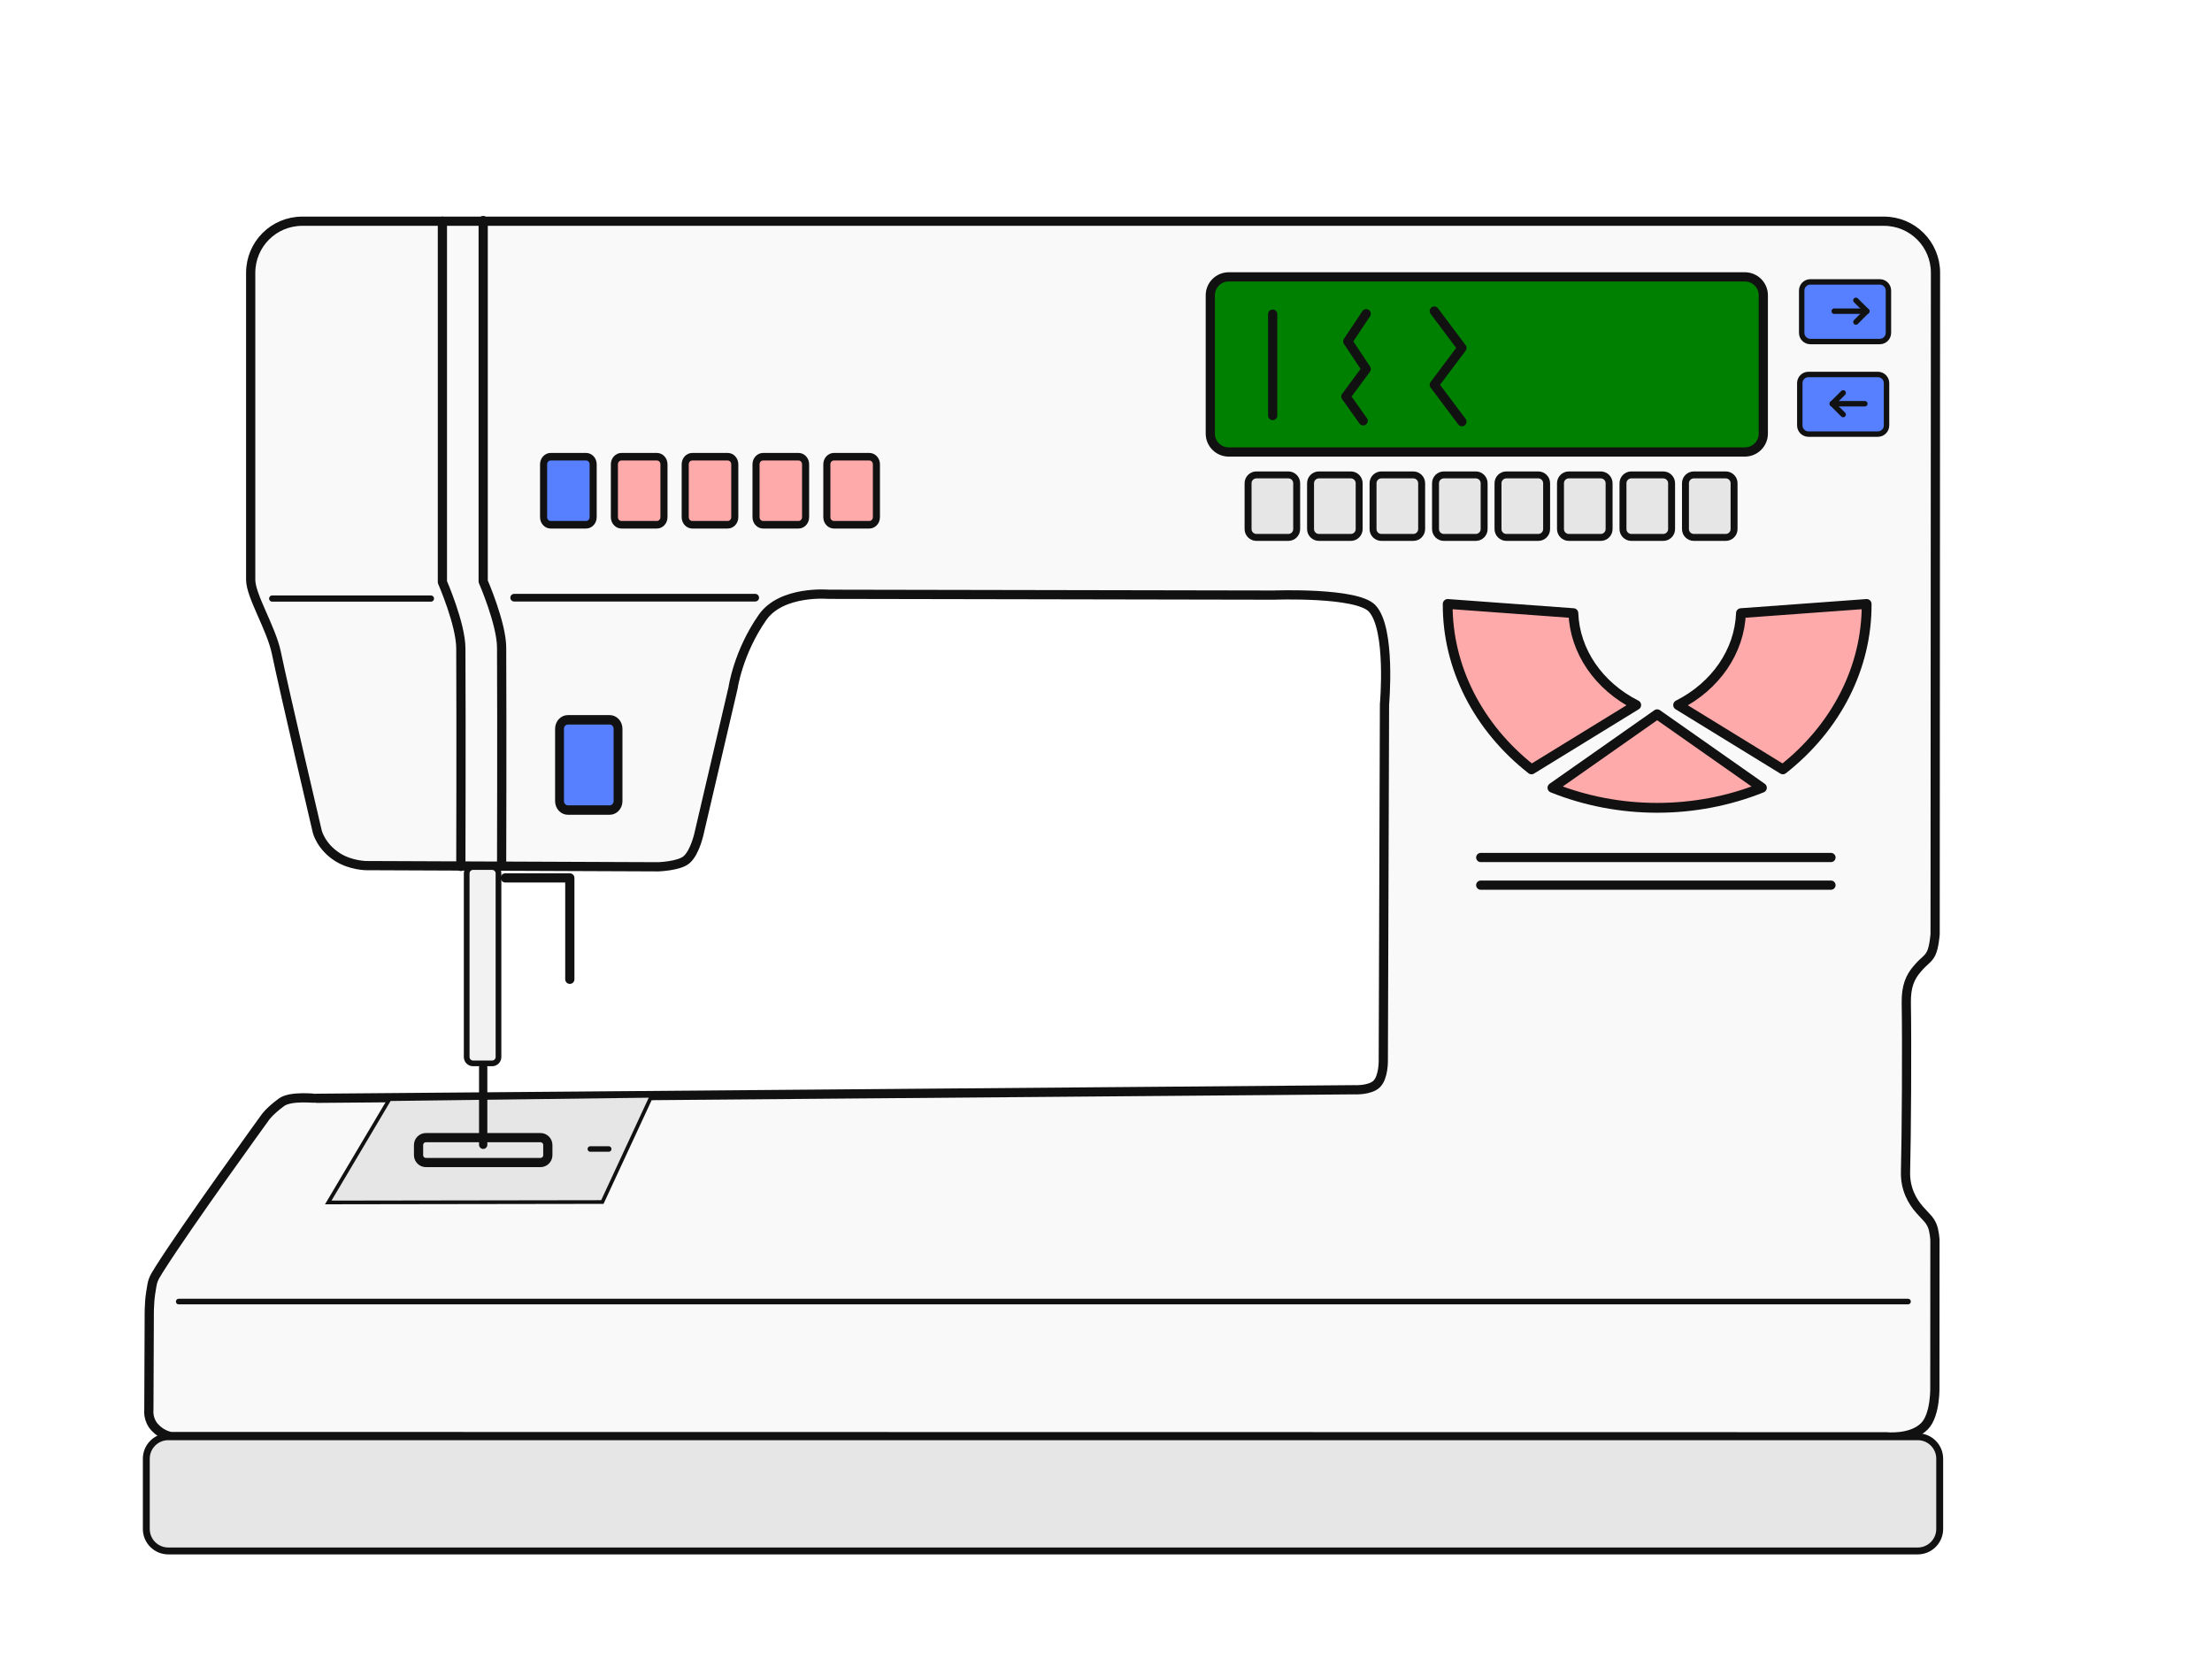
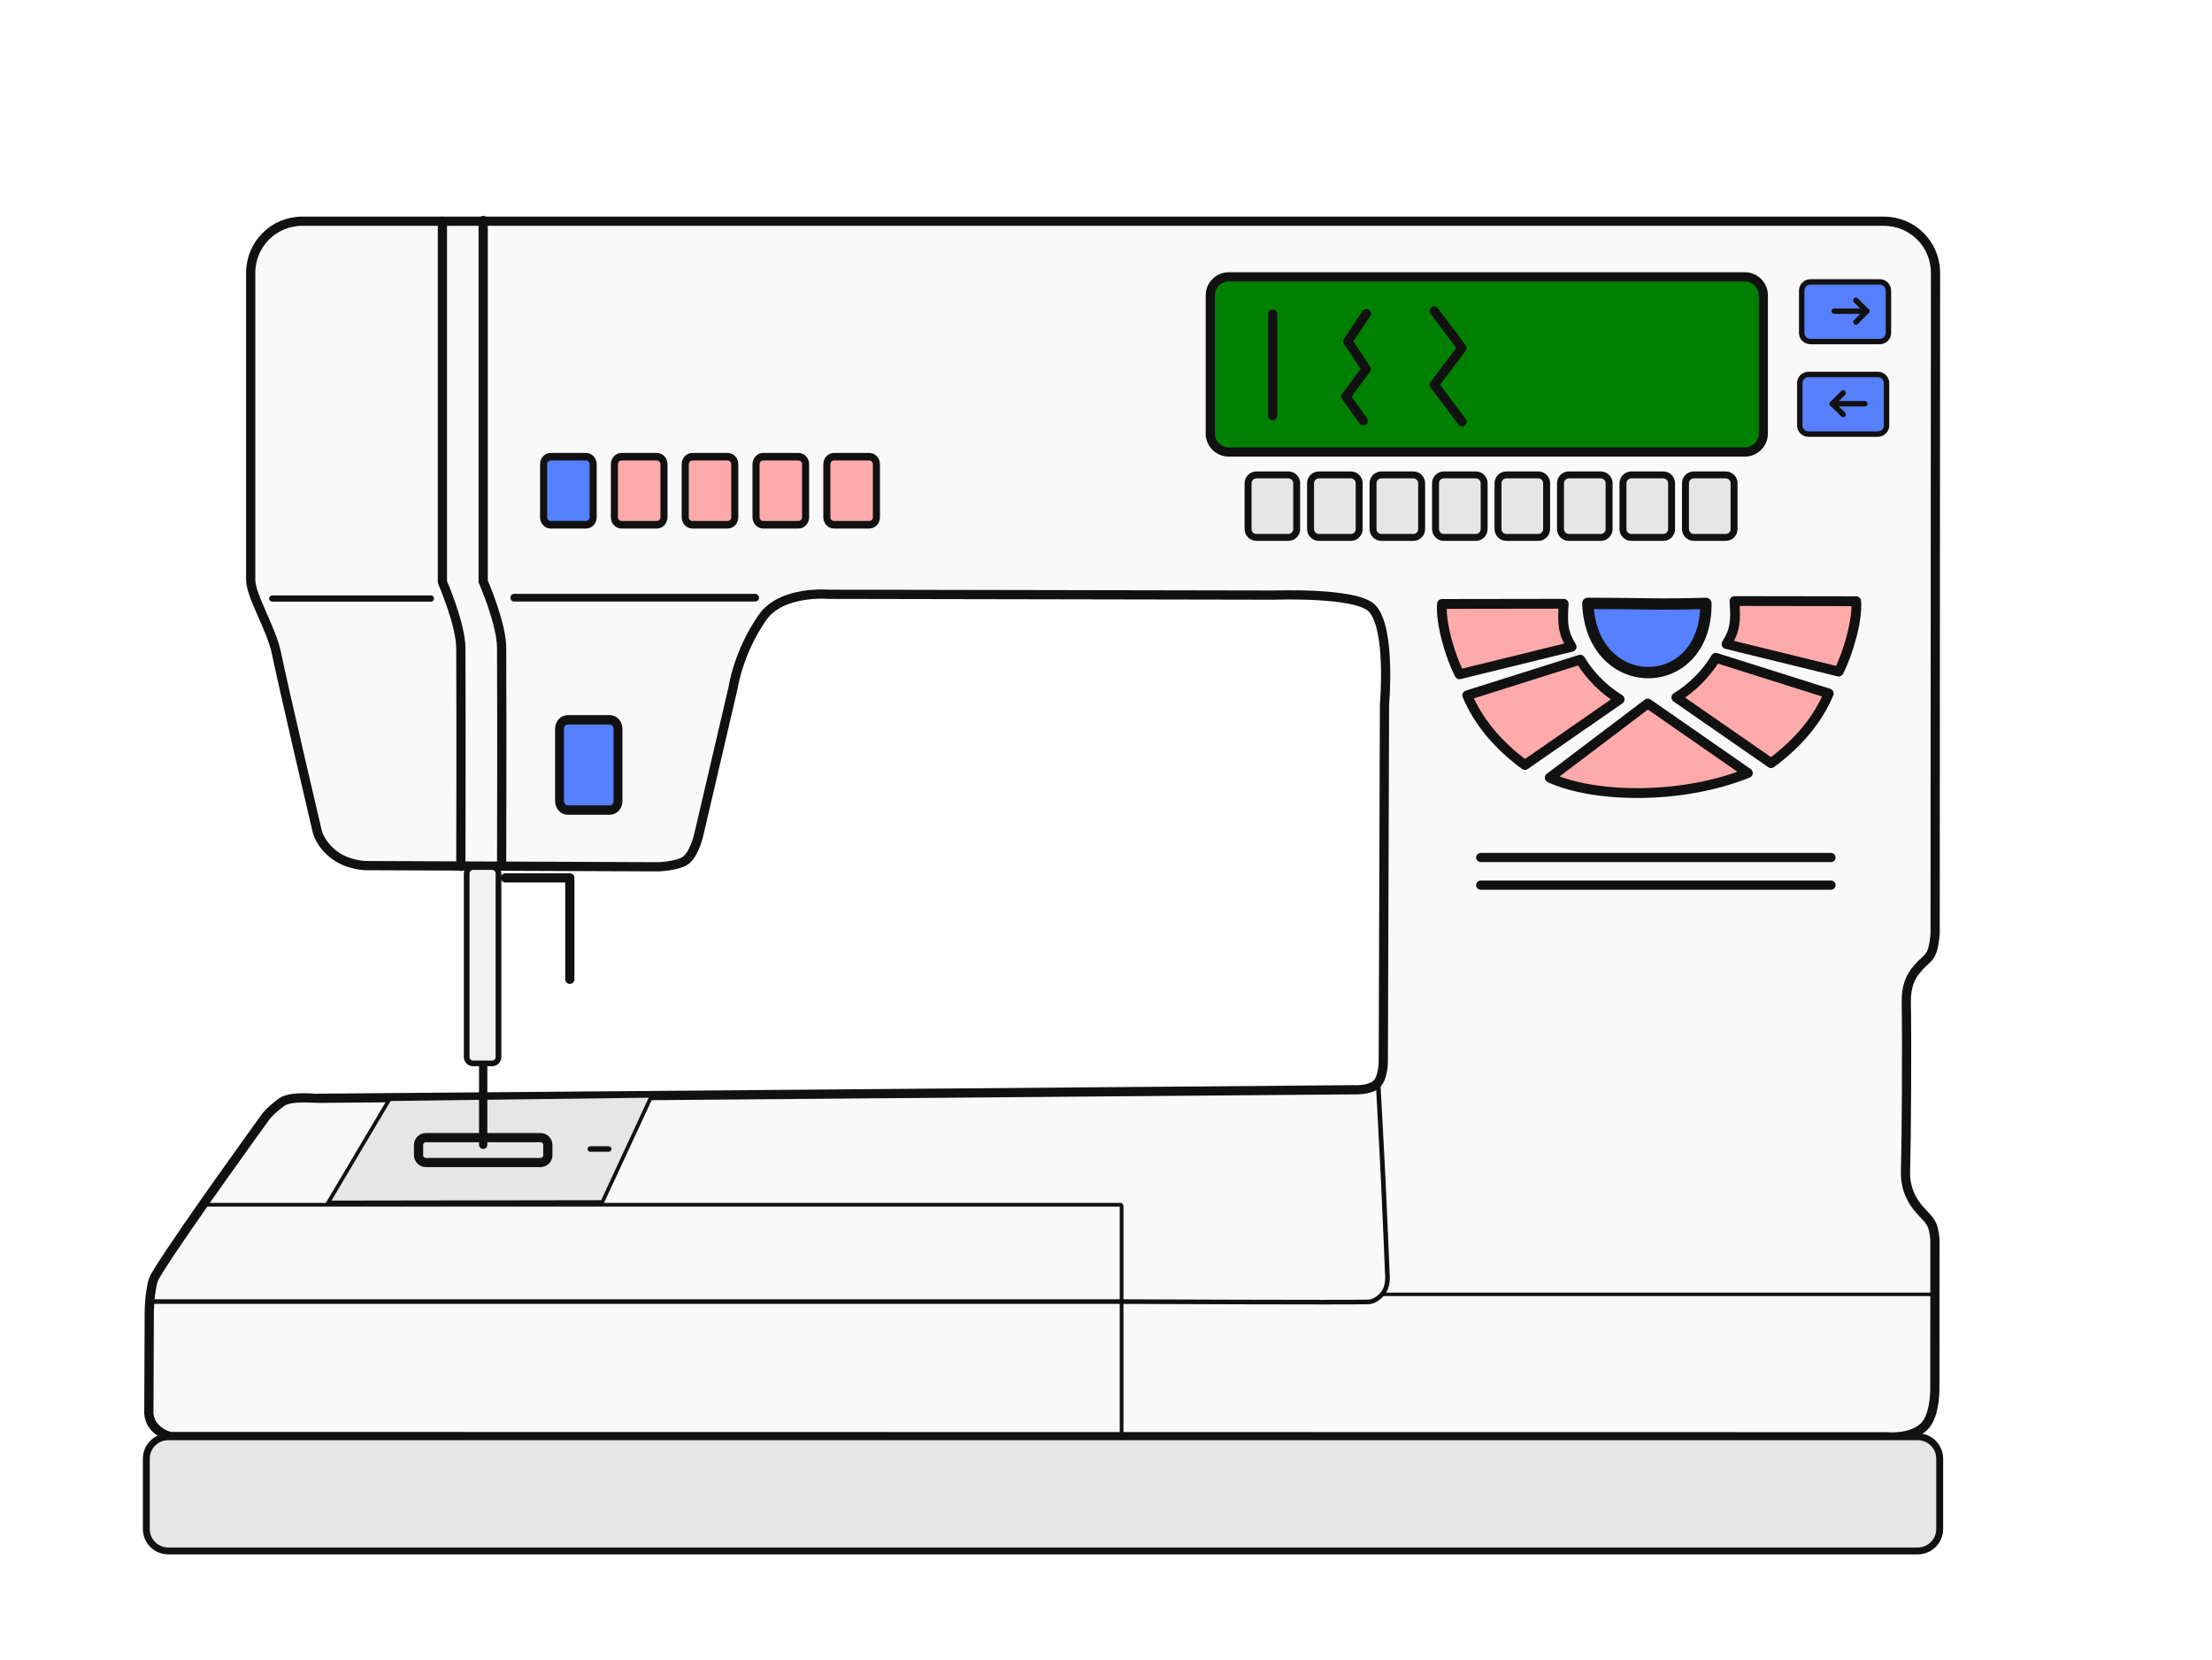
<svg xmlns="http://www.w3.org/2000/svg" viewBox="0 0 1200 900" fill="none" version="1.1" id="svg33">
  <defs id="defs33" />
  <path id="rect1" style="stroke:#111111;stroke-width:5;stroke-linecap:round;stroke-linejoin:round;fill:#f9f9f9" d="m 164,120 h 858 c 15.512,0 28.009,12.488 28,28 l -0.207,358.658 c 0,0 -0.509,7.249 -2.186,10.543 -1.768,3.474 -3.446,3.483 -7.815,8.705 -3.387,4.048 -5.801,8.961 -5.637,18.162 0.377,21.071 0.098,72.753 -0.417,91.525 -0.257,9.369 3.719,16.238 7.767,20.77 4.063,4.549 5.053,4.995 6.563,8.194 1.357,2.874 1.624,8.081 1.624,8.081 l -0.046,79.266 c 0,0 0.555,15.418 -5.589,21.712 -7.14,7.315 -20.87,5.774 -20.87,5.774 L 92.711,779.262 c 0,0 -4.718,-0.631 -8.692,-4.92 -3.918,-4.229 -3.263,-9.278 -3.263,-9.278 l 0.214,-50.669 c 0,0 -0.133,-7.254 0.769,-12.991 1.062,-6.752 0.991,-7.068 4.613,-12.799 15.394,-24.357 57.65,-82.648 57.65,-82.648 0,0 2.02,-3.057 8.624,-7.971 5.051,-3.759 18.404,-2.054 19.005,-2.204 l 562.998,-4.636 c 0,0 8.582,0.514 12.287,-3.208 3.613,-3.629 3.518,-12.281 3.518,-12.281 l 0.648,-193.575 c 0,0 3.687,-41.076 -6.743,-52.095 -8.391,-8.865 -53.1,-7.171 -53.1,-7.171 l -241.766,-0.441 c 0,0 -25.46,-2.273 -35.821,12.566 -13.27,19.004 -15.964,38.196 -15.964,38.196 l -18.267,78.211 c 0,0 -2.195,10.984 -7.04,15.065 -4.076,3.433 -15.26,3.782 -15.26,3.782 L 198.614,469.55 c 0,0 -8.208,-0.061 -15.305,-4.475 -9.26,-5.761 -11.208,-14.048 -11.208,-14.048 0,0 -17.771,-75.741 -22.178,-96.917 C 147.139,340.739 136.003,323.253 136,314.509 135.981,262.768 136,148 136,148 c 0,-15.512 12.488,-28 28,-28 z" />
  <path id="line1" style="stroke:#111111;stroke-width:5;stroke-linecap:round;stroke-linejoin:round" d="m 240,120 v 195.746 c 0,0 9.938,22.798 10,35.845 C 250.217,397.278 250,470 250,470" />
  <path id="line1-0" style="stroke:#111111;stroke-width:5;stroke-linecap:round;stroke-linejoin:round" d="m 262.127,119.636 v 195.746 c 0,0 9.938,22.798 10,35.845 0.217,45.687 0,118.409 0,118.409" />
  <path style="fill:#e6e6e6;stroke:#111111;stroke-width:2;stroke-dasharray:none;stroke-opacity:1" d="m 211.318,596.249 -33.242,56.027 148.702,-0.226 26.73,-57.617 z" id="path39" />
  <g id="g38" transform="translate(-32.87276,-28.70912)">
    <rect x="286.047" y="499.047" width="17.252" height="106.497" rx="3.45" id="rect2" style="stroke:#111111;stroke-width:3.093;stroke-linecap:round;stroke-linejoin:round;fill:#f2f2f2" />
    <line x1="295" y1="607.692" x2="295" y2="649.698" id="line3" style="stroke:#111111;stroke-width:4.503;stroke-linecap:round;stroke-linejoin:round;stroke-dasharray:none" />
    <rect x="259.936" y="645.827" width="70.129" height="13.506" rx="4.007" id="rect3" style="stroke:#111111;stroke-width:5;stroke-linecap:round;stroke-linejoin:round;stroke-dasharray:none" />
    <path d="m 307,504.935 h 35 v 55" id="path4" style="stroke:#111111;stroke-width:5;stroke-linecap:round;stroke-linejoin:round" />
  </g>
  <rect x="79.369" y="779.369" width="972.908" height="61.952" rx="11.913" id="rect5" style="stroke:#111111;stroke-width:3.739;stroke-linecap:round;stroke-linejoin:round;fill:#e6e6e6" />
  <g id="g35" transform="translate(0,-14)" style="fill:#008000">
    <rect x="656.586" y="164.189" width="300" height="95" rx="10" id="rect7" style="stroke:#111111;stroke-width:5;stroke-linecap:round;stroke-linejoin:round;fill:#008000" />
    <line x1="690.418" y1="184.409" x2="690.418" y2="239.409" id="line8-6" style="stroke:#111111;stroke-width:5;stroke-linecap:round;stroke-linejoin:round;fill:#008000" />
    <path d="m 741.162,184.189 -10,15 10,15 -11.023,14.9 9.376,13.175" id="path8" style="stroke:#111111;stroke-width:5;stroke-linecap:round;stroke-linejoin:round;fill:#008000" />
    <path d="m 778.087,182.736 15,20 -15,20 15,20" id="path9" style="stroke:#111111;stroke-width:5;stroke-linecap:round;stroke-linejoin:round;fill:#008000" />
  </g>
  <g id="g37" transform="translate(-11.81365,1.027274)" style="fill:#e6e6e6">
    <rect x="756.68" y="256.591" width="26.371" height="33.905" rx="4.521" id="rect10" style="stroke:#111111;stroke-width:3.767;stroke-linecap:round;stroke-linejoin:round;fill:#e6e6e6" />
    <rect x="790.578" y="256.591" width="26.371" height="33.905" rx="4.521" id="rect11" style="stroke:#111111;stroke-width:3.767;stroke-linecap:round;stroke-linejoin:round;fill:#e6e6e6" />
    <rect x="824.476" y="256.591" width="26.371" height="33.905" rx="4.521" id="rect12" style="stroke:#111111;stroke-width:3.767;stroke-linecap:round;stroke-linejoin:round;fill:#e6e6e6" />
    <rect x="858.374" y="256.591" width="26.371" height="33.905" rx="4.521" id="rect13" style="stroke:#111111;stroke-width:3.767;stroke-linecap:round;stroke-linejoin:round;fill:#e6e6e6" />
    <rect x="892.272" y="256.591" width="26.371" height="33.905" rx="4.521" id="rect14" style="stroke:#111111;stroke-width:3.767;stroke-linecap:round;stroke-linejoin:round;fill:#e6e6e6" />
    <rect x="926.17" y="256.591" width="26.371" height="33.905" rx="4.521" id="rect15" style="stroke:#111111;stroke-width:3.767;stroke-linecap:round;stroke-linejoin:round;fill:#e6e6e6" />
    <rect x="722.782" y="256.591" width="26.371" height="33.905" rx="4.521" id="rect11-1" style="stroke:#111111;stroke-width:3.767;stroke-linecap:round;stroke-linejoin:round;fill:#e6e6e6" />
    <rect x="688.884" y="256.591" width="26.371" height="33.905" rx="4.521" id="rect11-1-7" style="stroke:#111111;stroke-width:3.767;stroke-linecap:round;stroke-linejoin:round;fill:#e6e6e6" />
  </g>
  <g id="g33" transform="matrix(0.5882353,0,0,0.5882353,365.6422,52.91604)" style="fill:#5680ff;fill-opacity:1">
    <rect x="1040" y="170" width="80" height="55" rx="8" id="rect16" style="stroke:#111111;stroke-width:5;stroke-linecap:round;stroke-linejoin:round;fill:#5680ff;fill-opacity:1" />
    <line x1="1070" y1="197" x2="1100" y2="197" id="line18" style="stroke:#111111;stroke-width:5;stroke-linecap:round;stroke-linejoin:round;fill:#5680ff;fill-opacity:1" />
    <line x1="1090" y1="187" x2="1100" y2="197" id="line19" style="stroke:#111111;stroke-width:5;stroke-linecap:round;stroke-linejoin:round;fill:#5680ff;fill-opacity:1" />
    <line x1="1090" y1="207" x2="1100" y2="197" id="line20" style="stroke:#111111;stroke-width:5;stroke-linecap:round;stroke-linejoin:round;fill:#5680ff;fill-opacity:1" />
  </g>
  <g id="g34" transform="matrix(0.5882353,0,0,0.5882353,364.6149,56.06627)" style="fill:#5680ff;fill-opacity:1">
    <rect x="1040" y="250" width="80" height="55" rx="8" id="rect17" style="stroke:#111111;stroke-width:5;stroke-linecap:round;stroke-linejoin:round;fill:#5680ff;fill-opacity:1" />
    <line x1="1100" y1="277" x2="1070" y2="277" id="line21" style="stroke:#111111;stroke-width:5;stroke-linecap:round;stroke-linejoin:round;fill:#5680ff;fill-opacity:1" />
    <line x1="1080" y1="267" x2="1070" y2="277" id="line22" style="stroke:#111111;stroke-width:5;stroke-linecap:round;stroke-linejoin:round;fill:#5680ff;fill-opacity:1" />
    <line x1="1080" y1="287" x2="1070" y2="277" id="line23" style="stroke:#111111;stroke-width:5;stroke-linecap:round;stroke-linejoin:round;fill:#5680ff;fill-opacity:1" />
  </g>
-   <path d="m 785.367,327.619 a 136.368,119.651 0 0 0 45.456,89.738 l 56.82,-34.898 a 68.184,59.826 0 0 1 -34.092,-49.855 z" id="path25" style="stroke:#111111;stroke-width:5.322;stroke-linecap:round;stroke-linejoin:round;fill:#ffaaaa" />
-   <path d="m 1012.647,327.619 a 136.368,119.651 0 0 1 -45.456,89.738 l -56.82,-34.898 a 68.184,59.826 0 0 0 34.092,-49.855 z" id="path26" style="stroke:#111111;stroke-width:5.322;stroke-linecap:round;stroke-linejoin:round;fill:#ffaaaa" />
-   <path d="m 842.187,427.328 a 136.368,119.651 0 0 0 113.64,0 l -56.82,-39.884 z" id="path27" style="stroke:#111111;stroke-width:5.322;stroke-linecap:round;stroke-linejoin:round;fill:#ffaaaa" />
+   <path d="m 782.278,327.619 c -0.907,9.908 4.382,28.412 9.5,38.165 l 60.815,-14.922 c -4.804,-7.788 -4.985,-12.476 -4.31,-23.341 z" id="path25" style="fill:#ffaaaa;stroke:#111111;stroke-width:5.322;stroke-linecap:round;stroke-linejoin:round" />
+   <path d="m 1006.966,326.143 c 0.907,9.908 -4.382,28.412 -9.5,38.165 l -60.815,-14.922 c 4.804,-7.788 4.985,-12.476 4.31,-23.341 z" id="path25-9" style="fill:#ffaaaa;stroke:#111111;stroke-width:5.322;stroke-linecap:round;stroke-linejoin:round" />
+   <path d="m 795.973,377.182 c 5.63,13.54 16.004,26.596 31.291,37.801 l 51.372,-35.625 c -8.073,-4.882 -16.244,-12.839 -21.38,-21.525 z" id="path25-3" style="fill:#ffaaaa;stroke:#111111;stroke-width:5.322;stroke-linecap:round;stroke-linejoin:round" />
+   <path d="m 992.08,376.174 c -5.63,13.54 -16.004,26.596 -31.291,37.801 L 909.416,378.351 c 8.073,-4.882 16.244,-12.839 21.38,-21.525 z" id="path25-3-4" style="fill:#ffaaaa;stroke:#111111;stroke-width:5.322;stroke-linecap:round;stroke-linejoin:round" />
+   <path d="m 925.433,327.303 c 0.538,49.745 -62.094,50.386 -64.046,-0.002 25.836,-0.013 39.504,0.776 64.046,0.002 z" id="path26" style="fill:#5680ff;stroke:#111111;stroke-width:6.143;stroke-linecap:round;stroke-linejoin:round;fill-opacity:1" />
+   <path d="m 840.734,421.88 c 24.28,11.066 71.39,11.966 107.466,-2.542 l -54.278,-37.705 z" id="path27" style="fill:#ffaaaa;stroke:#111111;stroke-width:5.322;stroke-linecap:round;stroke-linejoin:round" />
  <line x1="803.291" y1="465.154" x2="993.291" y2="465.154" id="line27" style="stroke:#111111;stroke-width:5;stroke-linecap:round;stroke-linejoin:round" />
  <line x1="147.67" y1="324.691" x2="233.773" y2="324.691" id="line27-0" style="stroke:#111111;stroke-width:3.366;stroke-linecap:round;stroke-linejoin:round" />
  <line x1="278.935" y1="324.22" x2="409.703" y2="324.22" id="line27-0-1" style="stroke:#111111;stroke-width:4.148;stroke-linecap:round;stroke-linejoin:round" />
-   <line x1="96.96" y1="706.045" x2="1035.084" y2="706.045" id="line27-0-1-6" style="stroke:#111111;stroke-width:3.042;stroke-linecap:round;stroke-linejoin:round;stroke-dasharray:none;stroke-opacity:1" />
+   <line x1="82.494" y1="706.045" x2="607.889" y2="706.045" id="line27-0-1-6" style="stroke:#111111;stroke-width:2.5;stroke-linecap:round;stroke-linejoin:round;stroke-dasharray:none;stroke-opacity:1" />
+   <line x1="750.911" y1="702.141" x2="1048.469" y2="702.141" id="line27-0-1-6-7-2" style="stroke:#111111;stroke-width:1.881;stroke-linecap:round;stroke-linejoin:round;stroke-dasharray:none;stroke-opacity:1" />
+   <line x1="111.525" y1="653.521" x2="608.077" y2="653.521" id="line27-0-1-6-9" style="stroke:#111111;stroke-width:2.021;stroke-linecap:round;stroke-linejoin:round;stroke-dasharray:none;stroke-opacity:1" />
+   <line x1="608.456" y1="654.087" x2="608.456" y2="777.583" id="line27-0-1-6-9-0" style="stroke:#111111;stroke-width:2.016;stroke-linecap:round;stroke-linejoin:round;stroke-dasharray:none;stroke-opacity:1" />
  <line x1="320.265" y1="623.284" x2="330.215" y2="623.284" id="line27-0-1-6-2" style="stroke:#111111;stroke-width:3;stroke-linecap:round;stroke-linejoin:round;stroke-dasharray:none;stroke-opacity:1" />
  <line x1="803.291" y1="480.154" x2="993.291" y2="480.154" id="line28" style="stroke:#111111;stroke-width:5;stroke-linecap:round;stroke-linejoin:round" />
  <g id="g36" transform="matrix(0.7683374,0,0,0.8202413,49.02191,63.19397)">
    <rect x="320" y="225" width="35" height="45" rx="5" id="rect28" style="stroke:#111111;stroke-width:5;stroke-linecap:round;stroke-linejoin:round;fill:#5680ff;fill-opacity:1" />
    <rect x="370" y="225" width="35" height="45" rx="5" id="rect29" style="stroke:#111111;stroke-width:5;stroke-linecap:round;stroke-linejoin:round;fill:#ffaaaa" />
    <rect x="420" y="225" width="35" height="45" rx="5" id="rect30" style="stroke:#111111;stroke-width:5;stroke-linecap:round;stroke-linejoin:round;fill:#ffaaaa" />
    <rect x="470" y="225" width="35" height="45" rx="5" id="rect31" style="stroke:#111111;stroke-width:5;stroke-linecap:round;stroke-linejoin:round;fill:#ffaaaa" />
    <rect x="520" y="225" width="35" height="45" rx="5" id="rect32" style="stroke:#111111;stroke-width:5;stroke-linecap:round;stroke-linejoin:round;fill:#ffaaaa" />
    <rect x="331.259" y="399.001" width="41.305" height="59.673" rx="5.901" id="rect30-6" style="stroke:#111111;stroke-width:6.255;stroke-linecap:round;stroke-linejoin:round;fill:#5680ff;fill-opacity:1" />
  </g>
+   <circle id="path1" style="fill:#e6e6e6;stroke:#111111" cx="607.99" cy="706.053" r="0.457" />
+   <circle id="path2" style="fill:#e6e6e6;stroke:#111111" cx="608.717" cy="706.053" r="0.457" />
+   <path style="fill:none;stroke:#111111;stroke-width:2.5;stroke-dasharray:none" d="m 607.99,706.053 c 0,0 125.847,0.545 133.838,0.182 0,0 3.735,0.554 7.99,-4.177 3.682,-4.094 2.822,-10.709 2.822,-10.709 0,0 -1.411,-34.306 -2.262,-51.797 -0.829,-17.025 -2.739,-51.72 -2.739,-51.72" id="path3" />
</svg>
